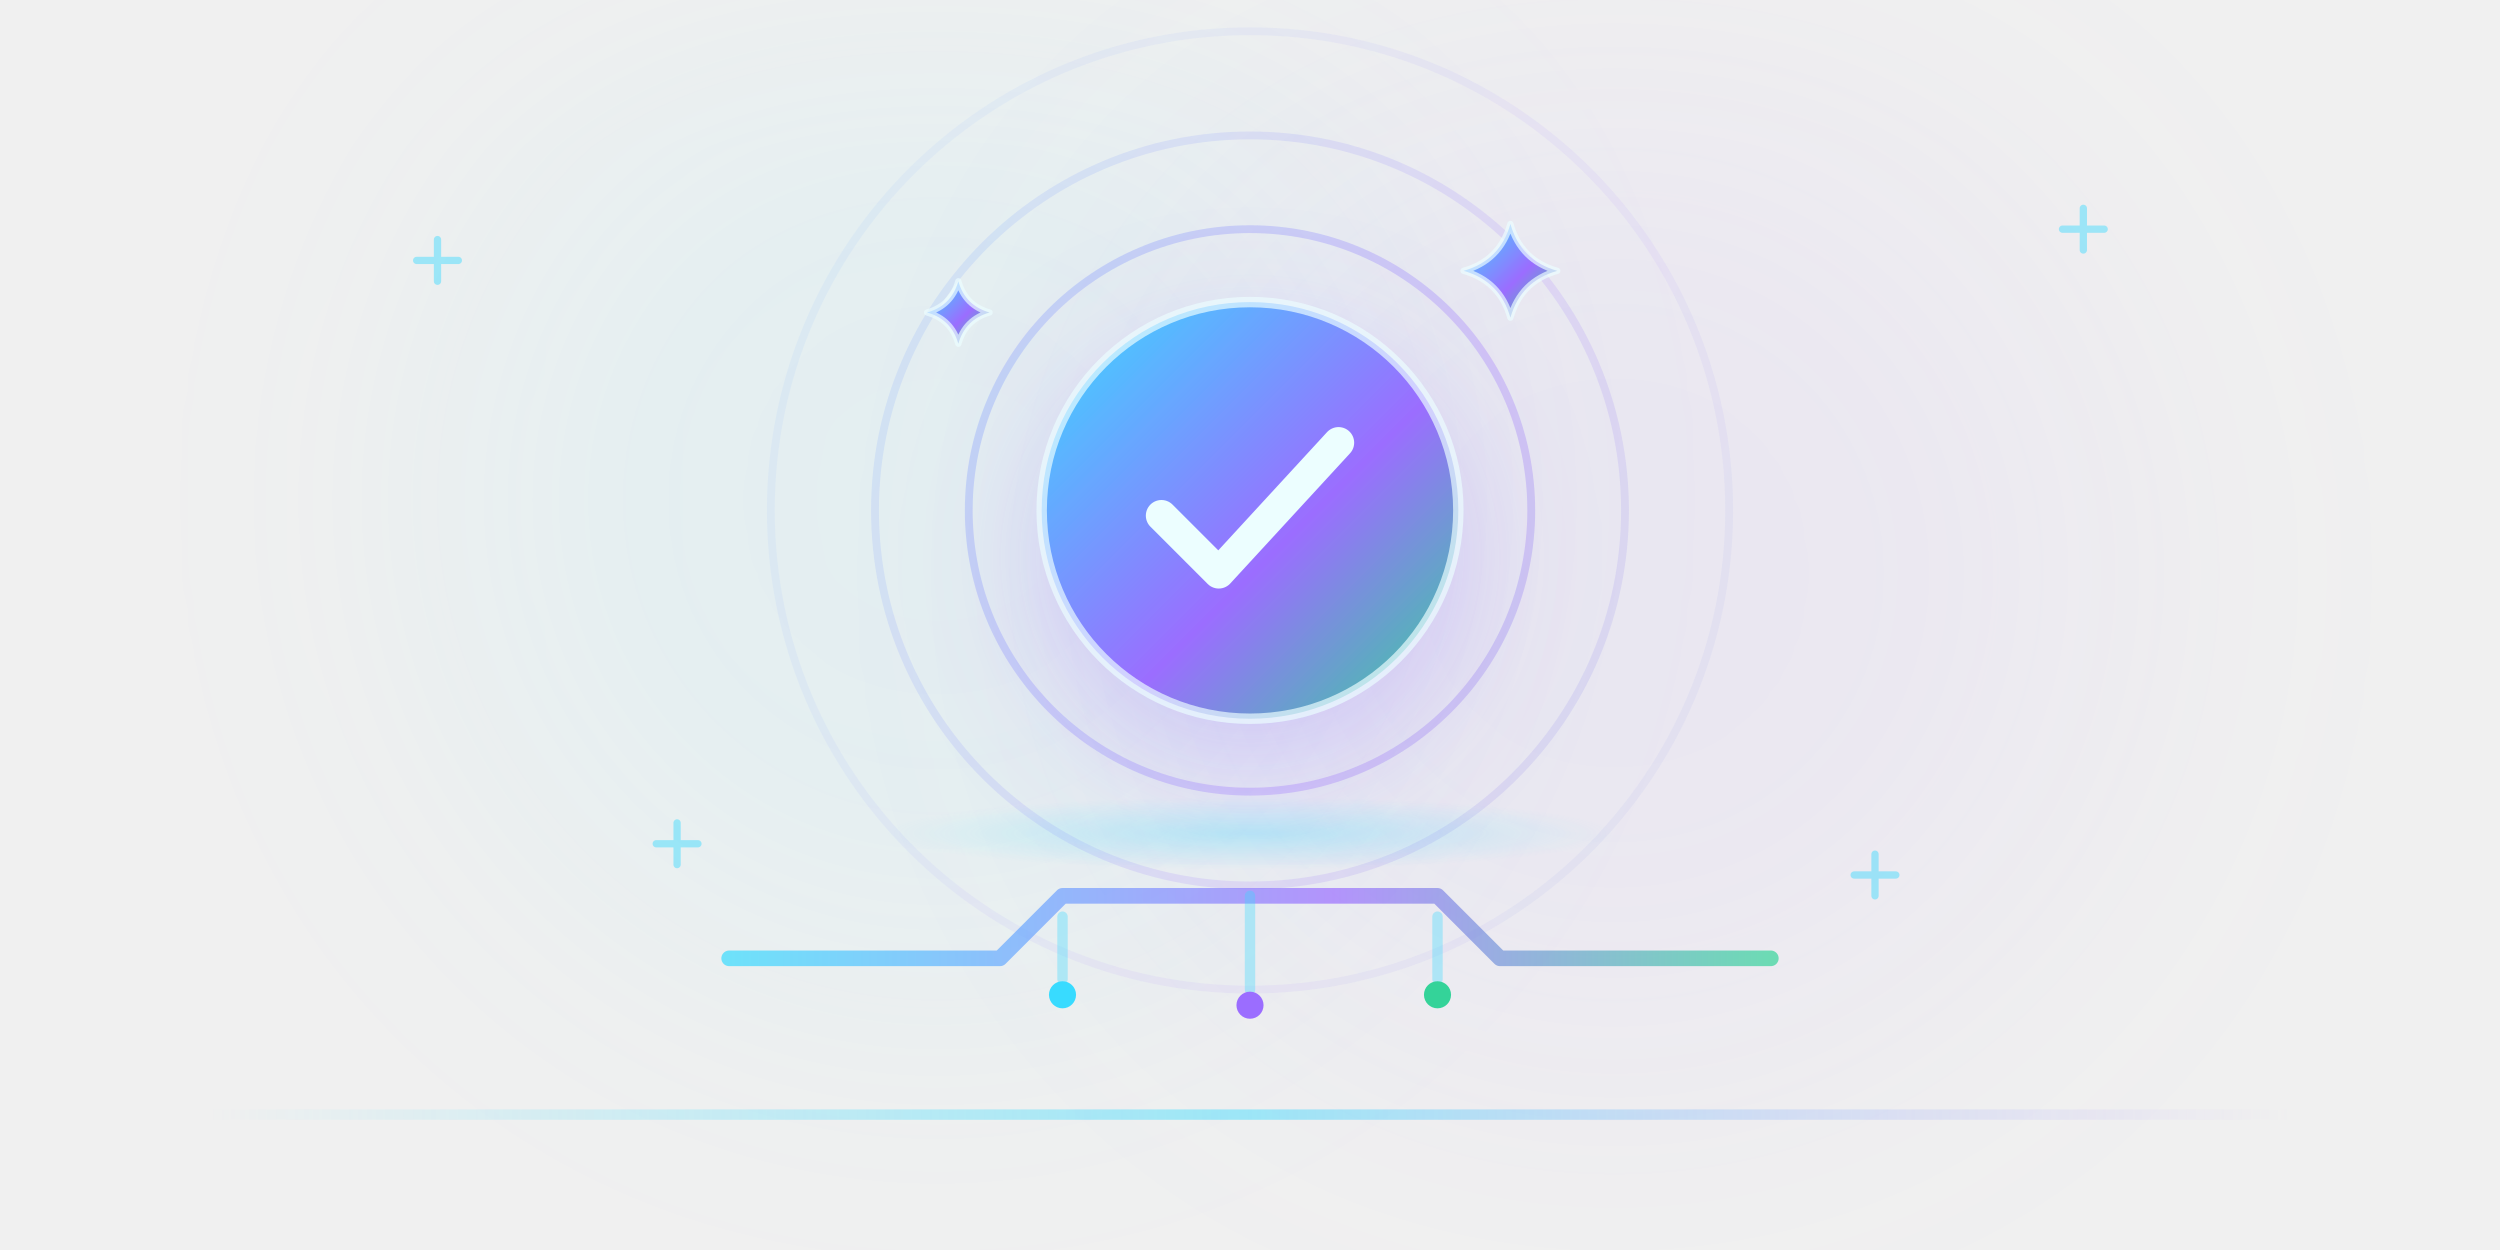
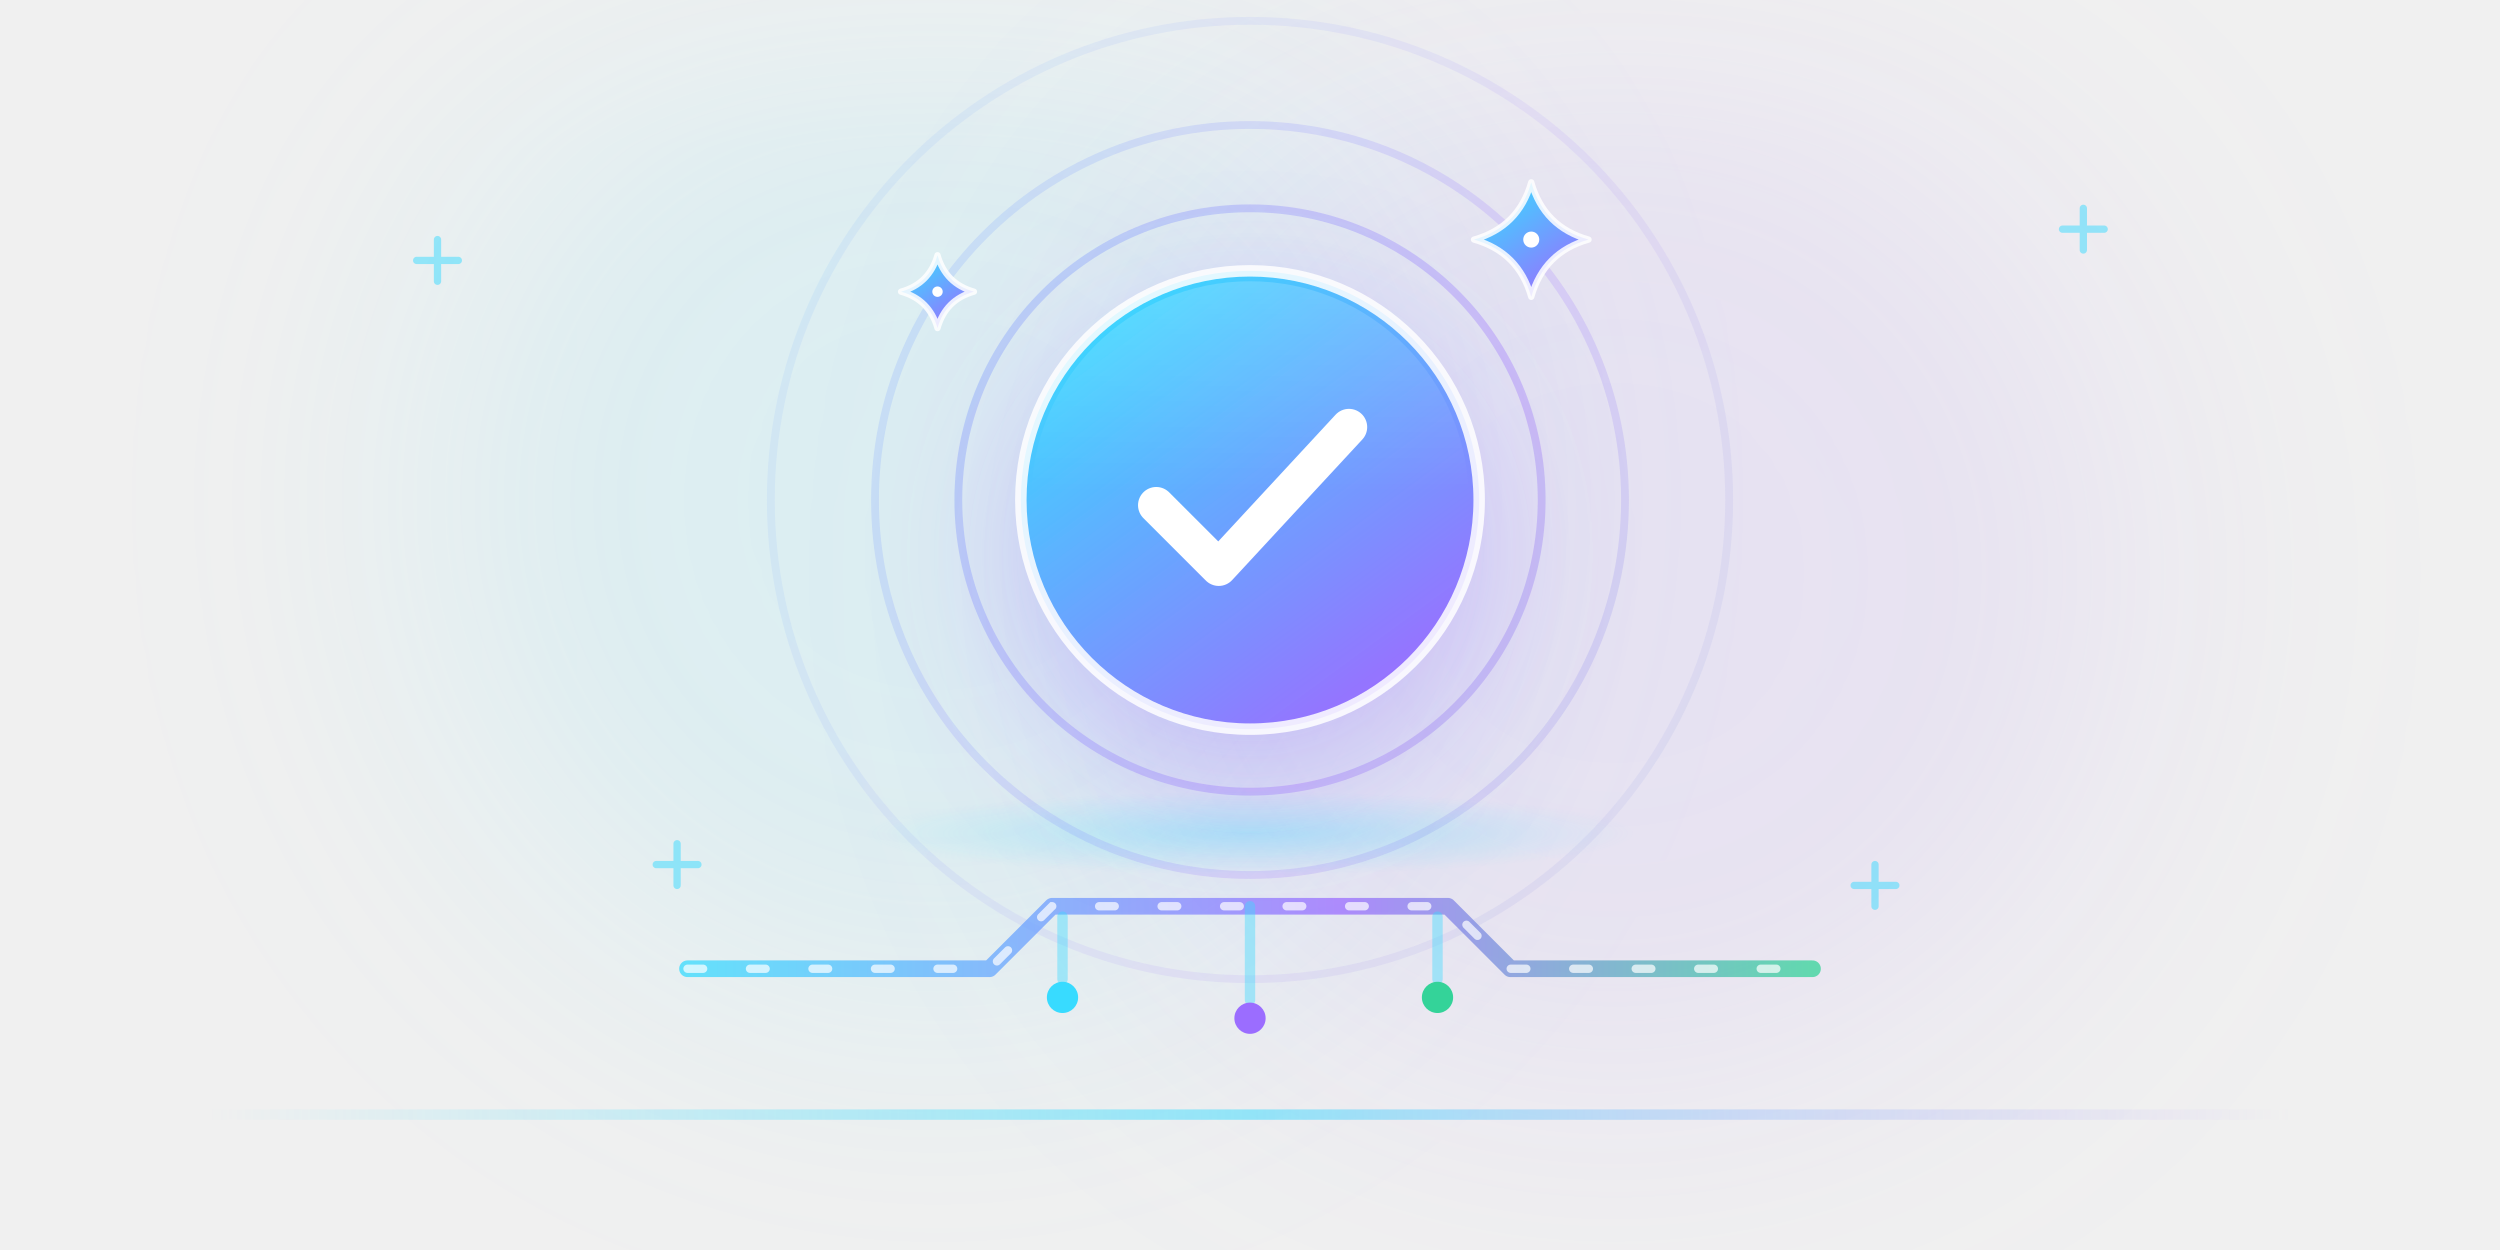
<svg xmlns="http://www.w3.org/2000/svg" viewBox="0 0 480 240" fill="none">
+   <style>@media (prefers-reduced-motion:no-preference){.flow{animation:flow 1.8s linear infinite}@keyframes flow{to{stroke-dashoffset:-24}}.ring{transform-box:fill-box;transform-origin:center;animation:ring 3.2s ease-out infinite}.ring.d2{animation-delay:1.07s}.ring.d3{animation-delay:2.13s}@keyframes ring{0%{transform:scale(.72);opacity:.9}100%{transform:scale(1.32);opacity:0}}.twinkle{transform-box:fill-box;transform-origin:center;animation:twinkle 2.6s ease-in-out infinite}.twinkle.d2{animation-delay:1.3s}@keyframes twinkle{0%,100%{opacity:1;transform:scale(1)}50%{opacity:.45;transform:scale(.78)}}.blink{animation:blink 1.1s steps(1) infinite}@keyframes blink{50%{opacity:0}}.breathe{animation:breathe 2.4s ease-in-out infinite}@keyframes breathe{0%,100%{opacity:.35}50%{opacity:1}}}</style>
  <defs>
    <linearGradient id="ao-ready-d-edge" x1="40" y1="20" x2="440" y2="220" gradientUnits="userSpaceOnUse">
      <stop stop-color="#38dbff" />
      <stop offset=".55" stop-color="#9b6dff" />
      <stop offset="1" stop-color="#34d399" />
    </linearGradient>
    <linearGradient id="ao-ready-d-horizon" x1="40" y1="0" x2="440" y2="0" gradientUnits="userSpaceOnUse">
      <stop stop-color="#38dbff" stop-opacity="0" />
-       <stop offset=".5" stop-color="#38dbff" stop-opacity=".45" />
+       <stop offset=".5" stop-color="#38dbff" stop-opacity=".5" />
      <stop offset="1" stop-color="#9b6dff" stop-opacity="0" />
    </linearGradient>
    <radialGradient id="ao-ready-d-shadow" cx="50%" cy="50%" r="50%">
-       <stop offset="0%" stop-color="#38dbff" stop-opacity=".28" />
+       <stop offset="0%" stop-color="#38dbff" stop-opacity=".3" />
      <stop offset="100%" stop-color="#38dbff" stop-opacity="0" />
    </radialGradient>
-     <filter id="ao-ready-d-glow" x="-35%" y="-35%" width="170%" height="170%" color-interpolation-filters="sRGB">
-       <feDropShadow dx="0" dy="0" stdDeviation="4.5" flood-color="#38dbff" flood-opacity=".55" />
-       <feDropShadow dx="0" dy="9" stdDeviation="13" flood-color="#9b6dff" flood-opacity=".3" />
+     <linearGradient id="ao-ready-d-gloss" x1="0" y1="0" x2="0" y2="1">
+       <stop stop-color="#ffffff" stop-opacity=".16" />
+       <stop offset=".48" stop-color="#ffffff" stop-opacity="0" />
+     </linearGradient>
+     <linearGradient id="ao-ready-d-brand" x1="0" y1="0" x2="0" y2="1">
+       <stop stop-color="#00d4ff" />
+       <stop offset="1" stop-color="#7c3aed" />
+     </linearGradient>
+     <filter id="ao-ready-d-glow" x="-40%" y="-40%" width="180%" height="180%" color-interpolation-filters="sRGB">
+       <feDropShadow dx="0" dy="0" stdDeviation="5" flood-color="#38dbff" flood-opacity=".5" />
+       <feDropShadow dx="0" dy="10" stdDeviation="14" flood-color="#9b6dff" flood-opacity=".34" />
    </filter>
    <filter id="ao-ready-d-nglow" x="-140%" y="-140%" width="380%" height="380%" color-interpolation-filters="sRGB">
-       <feDropShadow dx="0" dy="0" stdDeviation="3" flood-color="#38dbff" flood-opacity=".7" />
+       <feDropShadow dx="0" dy="0" stdDeviation="3" flood-color="#38dbff" flood-opacity=".75" />
    </filter>
    <filter id="ao-ready-d-bloom" x="-100%" y="-100%" width="300%" height="300%">
      <feGaussianBlur stdDeviation="30" />
    </filter>
-     <linearGradient id="ao-ready-d-fill1" x1="140" y1="0" x2="340" y2="0" gradientUnits="userSpaceOnUse">
+     <linearGradient id="ao-ready-d-cyan" x1=".14" y1=".06" x2=".8" y2=".96">
      <stop stop-color="#38dbff" />
-       <stop offset=".58" stop-color="#9b6dff" />
-       <stop offset="1" stop-color="#34d399" />
+       <stop offset="1" stop-color="#9b6dff" />
    </linearGradient>
-     <linearGradient id="ao-ready-d-fill2" x1="200" y1="58" x2="280" y2="138" gradientUnits="userSpaceOnUse">
+     <linearGradient id="ao-ready-d-violet" x1=".14" y1=".06" x2=".8" y2=".96">
+       <stop stop-color="#9b6dff" />
+       <stop offset="1" stop-color="#ff8f8f" />
+     </linearGradient>
+     <linearGradient id="ao-ready-d-green" x1=".14" y1=".06" x2=".8" y2=".96">
+       <stop stop-color="#34d399" />
+       <stop offset="1" stop-color="#38dbff" />
+     </linearGradient>
+     <linearGradient id="ao-ready-d-warm" x1=".14" y1=".06" x2=".8" y2=".96">
+       <stop stop-color="#ffbf5e" />
+       <stop offset="1" stop-color="#ff8f8f" />
+     </linearGradient>
+     <linearGradient id="ao-ready-d-badge" x1=".14" y1=".06" x2=".8" y2=".96">
      <stop stop-color="#38dbff" />
-       <stop offset=".58" stop-color="#9b6dff" />
-       <stop offset="1" stop-color="#34d399" />
+       <stop offset="1" stop-color="#9b6dff" />
    </linearGradient>
-     <linearGradient id="ao-ready-d-fill3" x1="281" y1="43" x2="299" y2="61" gradientUnits="userSpaceOnUse">
-       <stop stop-color="#38dbff" />
-       <stop offset=".58" stop-color="#9b6dff" />
-       <stop offset="1" stop-color="#34d399" />
-     </linearGradient>
-     <linearGradient id="ao-ready-d-fill4" x1="178" y1="54" x2="190" y2="66" gradientUnits="userSpaceOnUse">
+     <linearGradient id="ao-ready-d-fill1" x1="132" y1="0" x2="348" y2="0" gradientUnits="userSpaceOnUse">
      <stop stop-color="#38dbff" />
      <stop offset=".58" stop-color="#9b6dff" />
      <stop offset="1" stop-color="#34d399" />
    </linearGradient>
  </defs>
-   <circle cx="180" cy="96" r="96" fill="#38dbff" opacity=".07" filter="url(#ao-ready-d-bloom)" />
-   <circle cx="310" cy="110" r="96" fill="#9b6dff" opacity=".07" filter="url(#ao-ready-d-bloom)" />
-   <path d="M80 50h8M84 46v8" stroke="#38dbff" stroke-opacity=".45" stroke-width="1.4" stroke-linecap="round" />
-   <path d="M396 44h8M400 40v8" stroke="#38dbff" stroke-opacity=".45" stroke-width="1.4" stroke-linecap="round" />
-   <path d="M126 162h8M130 158v8" stroke="#38dbff" stroke-opacity=".45" stroke-width="1.4" stroke-linecap="round" />
-   <path d="M356 168h8M360 164v8" stroke="#38dbff" stroke-opacity=".45" stroke-width="1.4" stroke-linecap="round" />
-   <circle cx="240" cy="98" r="92" stroke="url(#ao-ready-d-edge)" stroke-opacity=".08" stroke-width="1.5" />
-   <circle cx="240" cy="98" r="72" stroke="url(#ao-ready-d-edge)" stroke-opacity=".16" stroke-width="1.5" />
-   <circle cx="240" cy="98" r="54" stroke="url(#ao-ready-d-edge)" stroke-opacity=".3" stroke-width="1.5" />
-   <path d="M140 184h52l12 -12h72l12 12h52" stroke="url(#ao-ready-d-fill1)" stroke-opacity=".7" stroke-width="3" stroke-linecap="round" stroke-linejoin="round" />
-   <path d="M204 176v12" stroke="#38dbff" stroke-opacity=".34" stroke-width="2" stroke-linecap="round" />
-   <circle cx="204" cy="191" r="2.6" fill="#38dbff" />
-   <path d="M240 172v18" stroke="#38dbff" stroke-opacity=".34" stroke-width="2" stroke-linecap="round" />
-   <circle cx="240" cy="193" r="2.6" fill="#9b6dff" />
-   <path d="M276 176v12" stroke="#38dbff" stroke-opacity=".34" stroke-width="2" stroke-linecap="round" />
-   <circle cx="276" cy="191" r="2.6" fill="#34d399" />
-   <ellipse cx="240" cy="160" rx="70" ry="7" fill="url(#ao-ready-d-shadow)" />
-   <circle cx="240" cy="98" r="40" fill="url(#ao-ready-d-fill2)" filter="url(#ao-ready-d-glow)" />
-   <circle cx="240" cy="98" r="40" stroke="#ecfeff" stroke-opacity=".68" stroke-width="2" />
-   <path d="M223 99l11 11l23 -25" stroke="#ecfeff" stroke-width="6" stroke-linecap="round" stroke-linejoin="round" />
-   <path d="M290 43Q291.98 50.02 299 52Q291.98 53.98 290 61Q288.02 53.98 281 52Q288.02 50.02 290 43Z" fill="url(#ao-ready-d-fill3)" />
-   <path d="M290 43Q291.98 50.02 299 52Q291.98 53.98 290 61Q288.02 53.98 281 52Q288.02 50.02 290 43Z" stroke="#ecfeff" stroke-opacity=".68" stroke-width="1.2" stroke-linejoin="round" />
-   <path d="M184 54Q185.32 58.68 190 60Q185.32 61.32 184 66Q182.68 61.32 178 60Q182.68 58.68 184 54Z" fill="url(#ao-ready-d-fill4)" />
-   <path d="M184 54Q185.32 58.68 190 60Q185.32 61.32 184 66Q182.68 61.32 178 60Q182.68 58.68 184 54Z" stroke="#ecfeff" stroke-opacity=".68" stroke-width="1.2" stroke-linejoin="round" />
+   <circle cx="180" cy="96" r="100" fill="#38dbff" opacity=".11" filter="url(#ao-ready-d-bloom)" />
+   <circle cx="310" cy="110" r="100" fill="#9b6dff" opacity=".11" filter="url(#ao-ready-d-bloom)" />
+   <path d="M80 50h8M84 46v8" stroke="#38dbff" stroke-opacity=".5" stroke-width="1.4" stroke-linecap="round" />
+   <path d="M396 44h8M400 40v8" stroke="#38dbff" stroke-opacity=".5" stroke-width="1.4" stroke-linecap="round" />
+   <path d="M126 166h8M130 162v8" stroke="#38dbff" stroke-opacity=".5" stroke-width="1.4" stroke-linecap="round" />
+   <path d="M356 170h8M360 166v8" stroke="#38dbff" stroke-opacity=".5" stroke-width="1.4" stroke-linecap="round" />
+   <circle cx="240" cy="96" r="92" stroke="url(#ao-ready-d-edge)" stroke-opacity=".1" stroke-width="1.5" />
+   <circle cx="240" cy="96" r="72" stroke="url(#ao-ready-d-edge)" stroke-opacity=".2" stroke-width="1.5" />
+   <circle cx="240" cy="96" r="56" stroke="url(#ao-ready-d-edge)" stroke-opacity=".34" stroke-width="1.5" />
+   <circle class="ring" opacity="0" cx="240" cy="96" r="60" stroke="url(#ao-ready-d-edge)" stroke-opacity=".55" stroke-width="2" />
+   <circle class="ring d2" opacity="0" cx="240" cy="96" r="60" stroke="url(#ao-ready-d-edge)" stroke-opacity=".55" stroke-width="2" />
+   <circle class="ring d3" opacity="0" cx="240" cy="96" r="60" stroke="url(#ao-ready-d-edge)" stroke-opacity=".55" stroke-width="2" />
+   <path d="M132 186h58l12 -12h76l12 12h58" stroke="url(#ao-ready-d-fill1)" stroke-opacity=".75" stroke-width="3.2" stroke-linecap="round" stroke-linejoin="round" />
+   <path d="M132 186h58l12 -12h76l12 12h58" class="flow" stroke-dasharray="3 9" stroke="#ffffff" stroke-opacity=".7" stroke-width="1.6" stroke-linecap="round" />
+   <path d="M204 176v12" stroke="#38dbff" stroke-opacity=".4" stroke-width="2" stroke-linecap="round" />
+   <circle cx="204" cy="191.5" r="3" fill="#38dbff" />
+   <path d="M240 174v18" stroke="#38dbff" stroke-opacity=".4" stroke-width="2" stroke-linecap="round" />
+   <circle cx="240" cy="195.5" r="3" fill="#9b6dff" />
+   <path d="M276 176v12" stroke="#38dbff" stroke-opacity=".4" stroke-width="2" stroke-linecap="round" />
+   <circle cx="276" cy="191.5" r="3" fill="#34d399" />
+   <ellipse cx="240" cy="160" rx="74" ry="8" fill="url(#ao-ready-d-shadow)" />
+   <circle cx="240" cy="96" r="44" fill="url(#ao-ready-d-badge)" filter="url(#ao-ready-d-glow)" />
+   <circle cx="240" cy="96" r="42" fill="url(#ao-ready-d-gloss)" />
+   <circle cx="240" cy="96" r="44" stroke="#ffffff" stroke-opacity=".85" stroke-width="2.2" />
+   <path d="M222 97l12 12l25 -27" stroke="#ffffff" stroke-width="7" stroke-linecap="round" stroke-linejoin="round" />
+   <g class="twinkle">
+     <path d="M294 35Q296.42 43.58 305 46Q296.42 48.42 294 57Q291.58 48.42 283 46Q291.58 43.58 294 35Z" fill="url(#ao-ready-d-cyan)" />
+     <path d="M294 35Q296.42 43.58 305 46Q296.42 48.42 294 57Q291.58 48.42 283 46Q291.58 43.58 294 35Z" stroke="#ffffff" stroke-opacity=".85" stroke-width="1.2" stroke-linejoin="round" />
+     <circle cx="294" cy="46" r="1.54" fill="#ffffff" />
+   </g>
+   <g class="twinkle d2">
+     <path d="M180 49Q181.54 54.46 187 56Q181.54 57.54 180 63Q178.46 57.54 173 56Q178.46 54.46 180 49Z" fill="url(#ao-ready-d-cyan)" />
+     <path d="M180 49Q181.54 54.46 187 56Q181.54 57.54 180 63Q178.46 57.54 173 56Q178.46 54.46 180 49Z" stroke="#ffffff" stroke-opacity=".85" stroke-width="1.2" stroke-linejoin="round" />
+     <circle cx="180" cy="56" r="1" fill="#ffffff" />
+   </g>
  <path d="M40 214H440" stroke="url(#ao-ready-d-horizon)" stroke-width="2" stroke-linecap="round" />
</svg>
